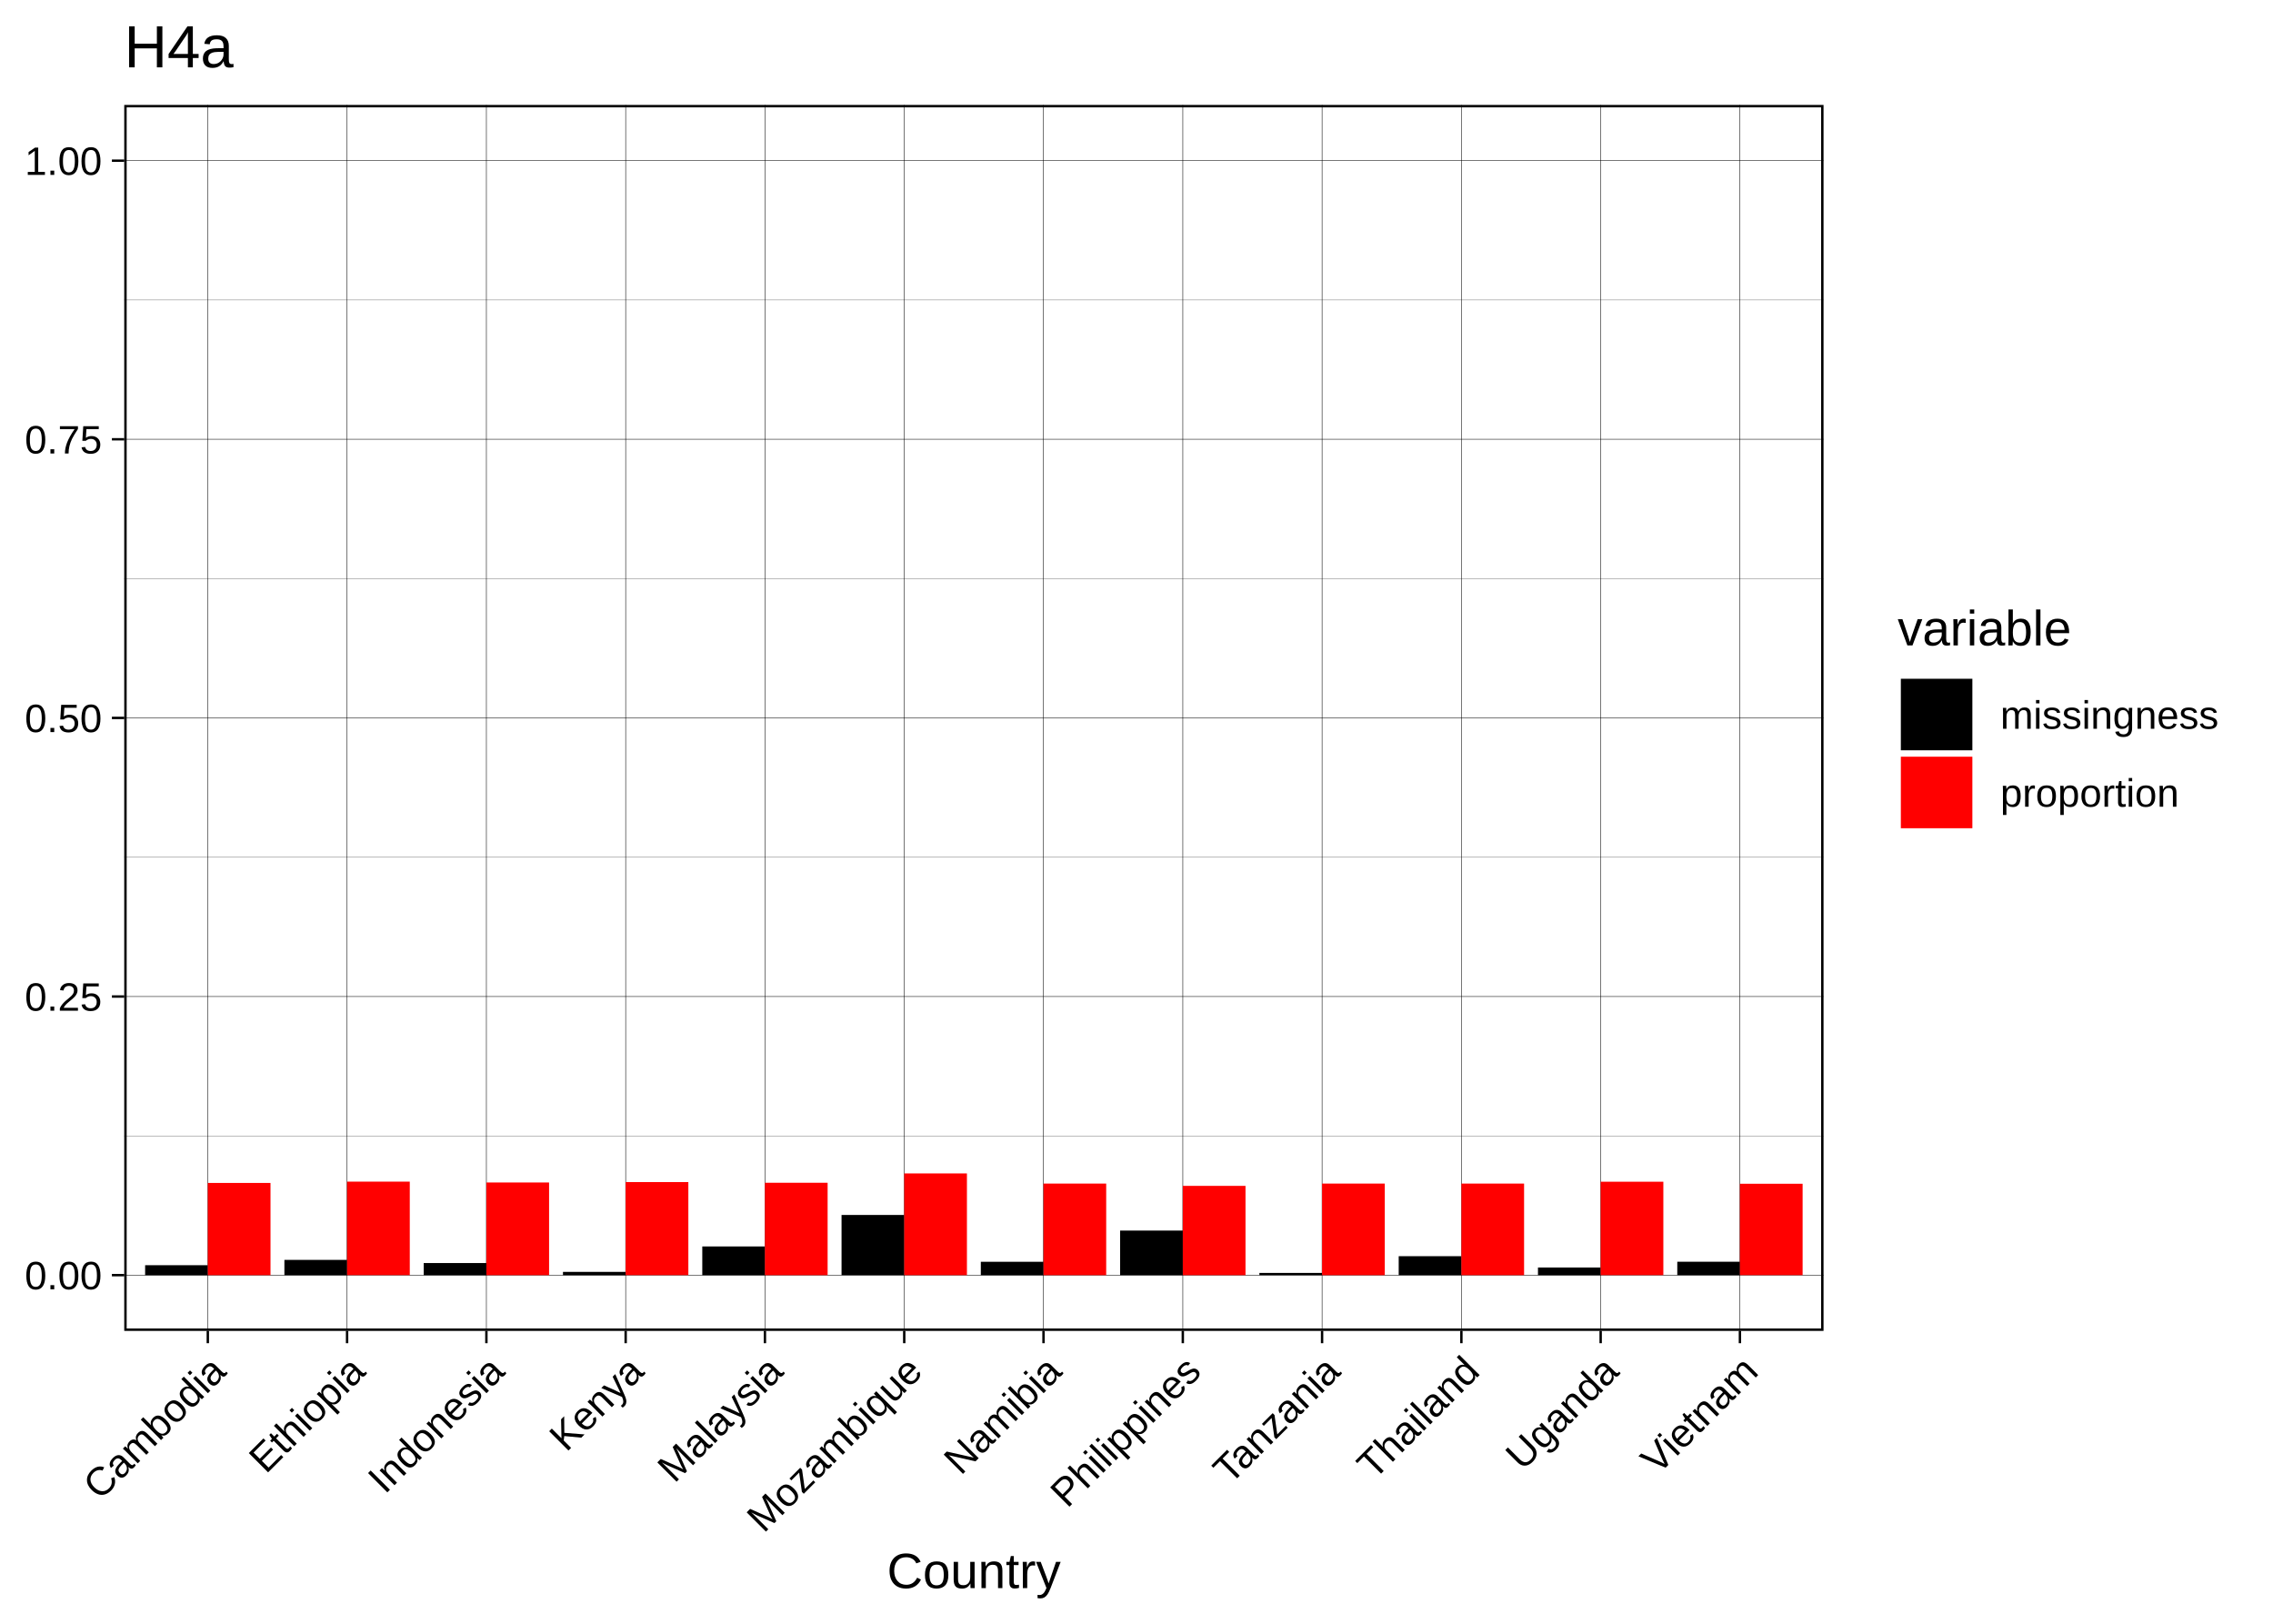
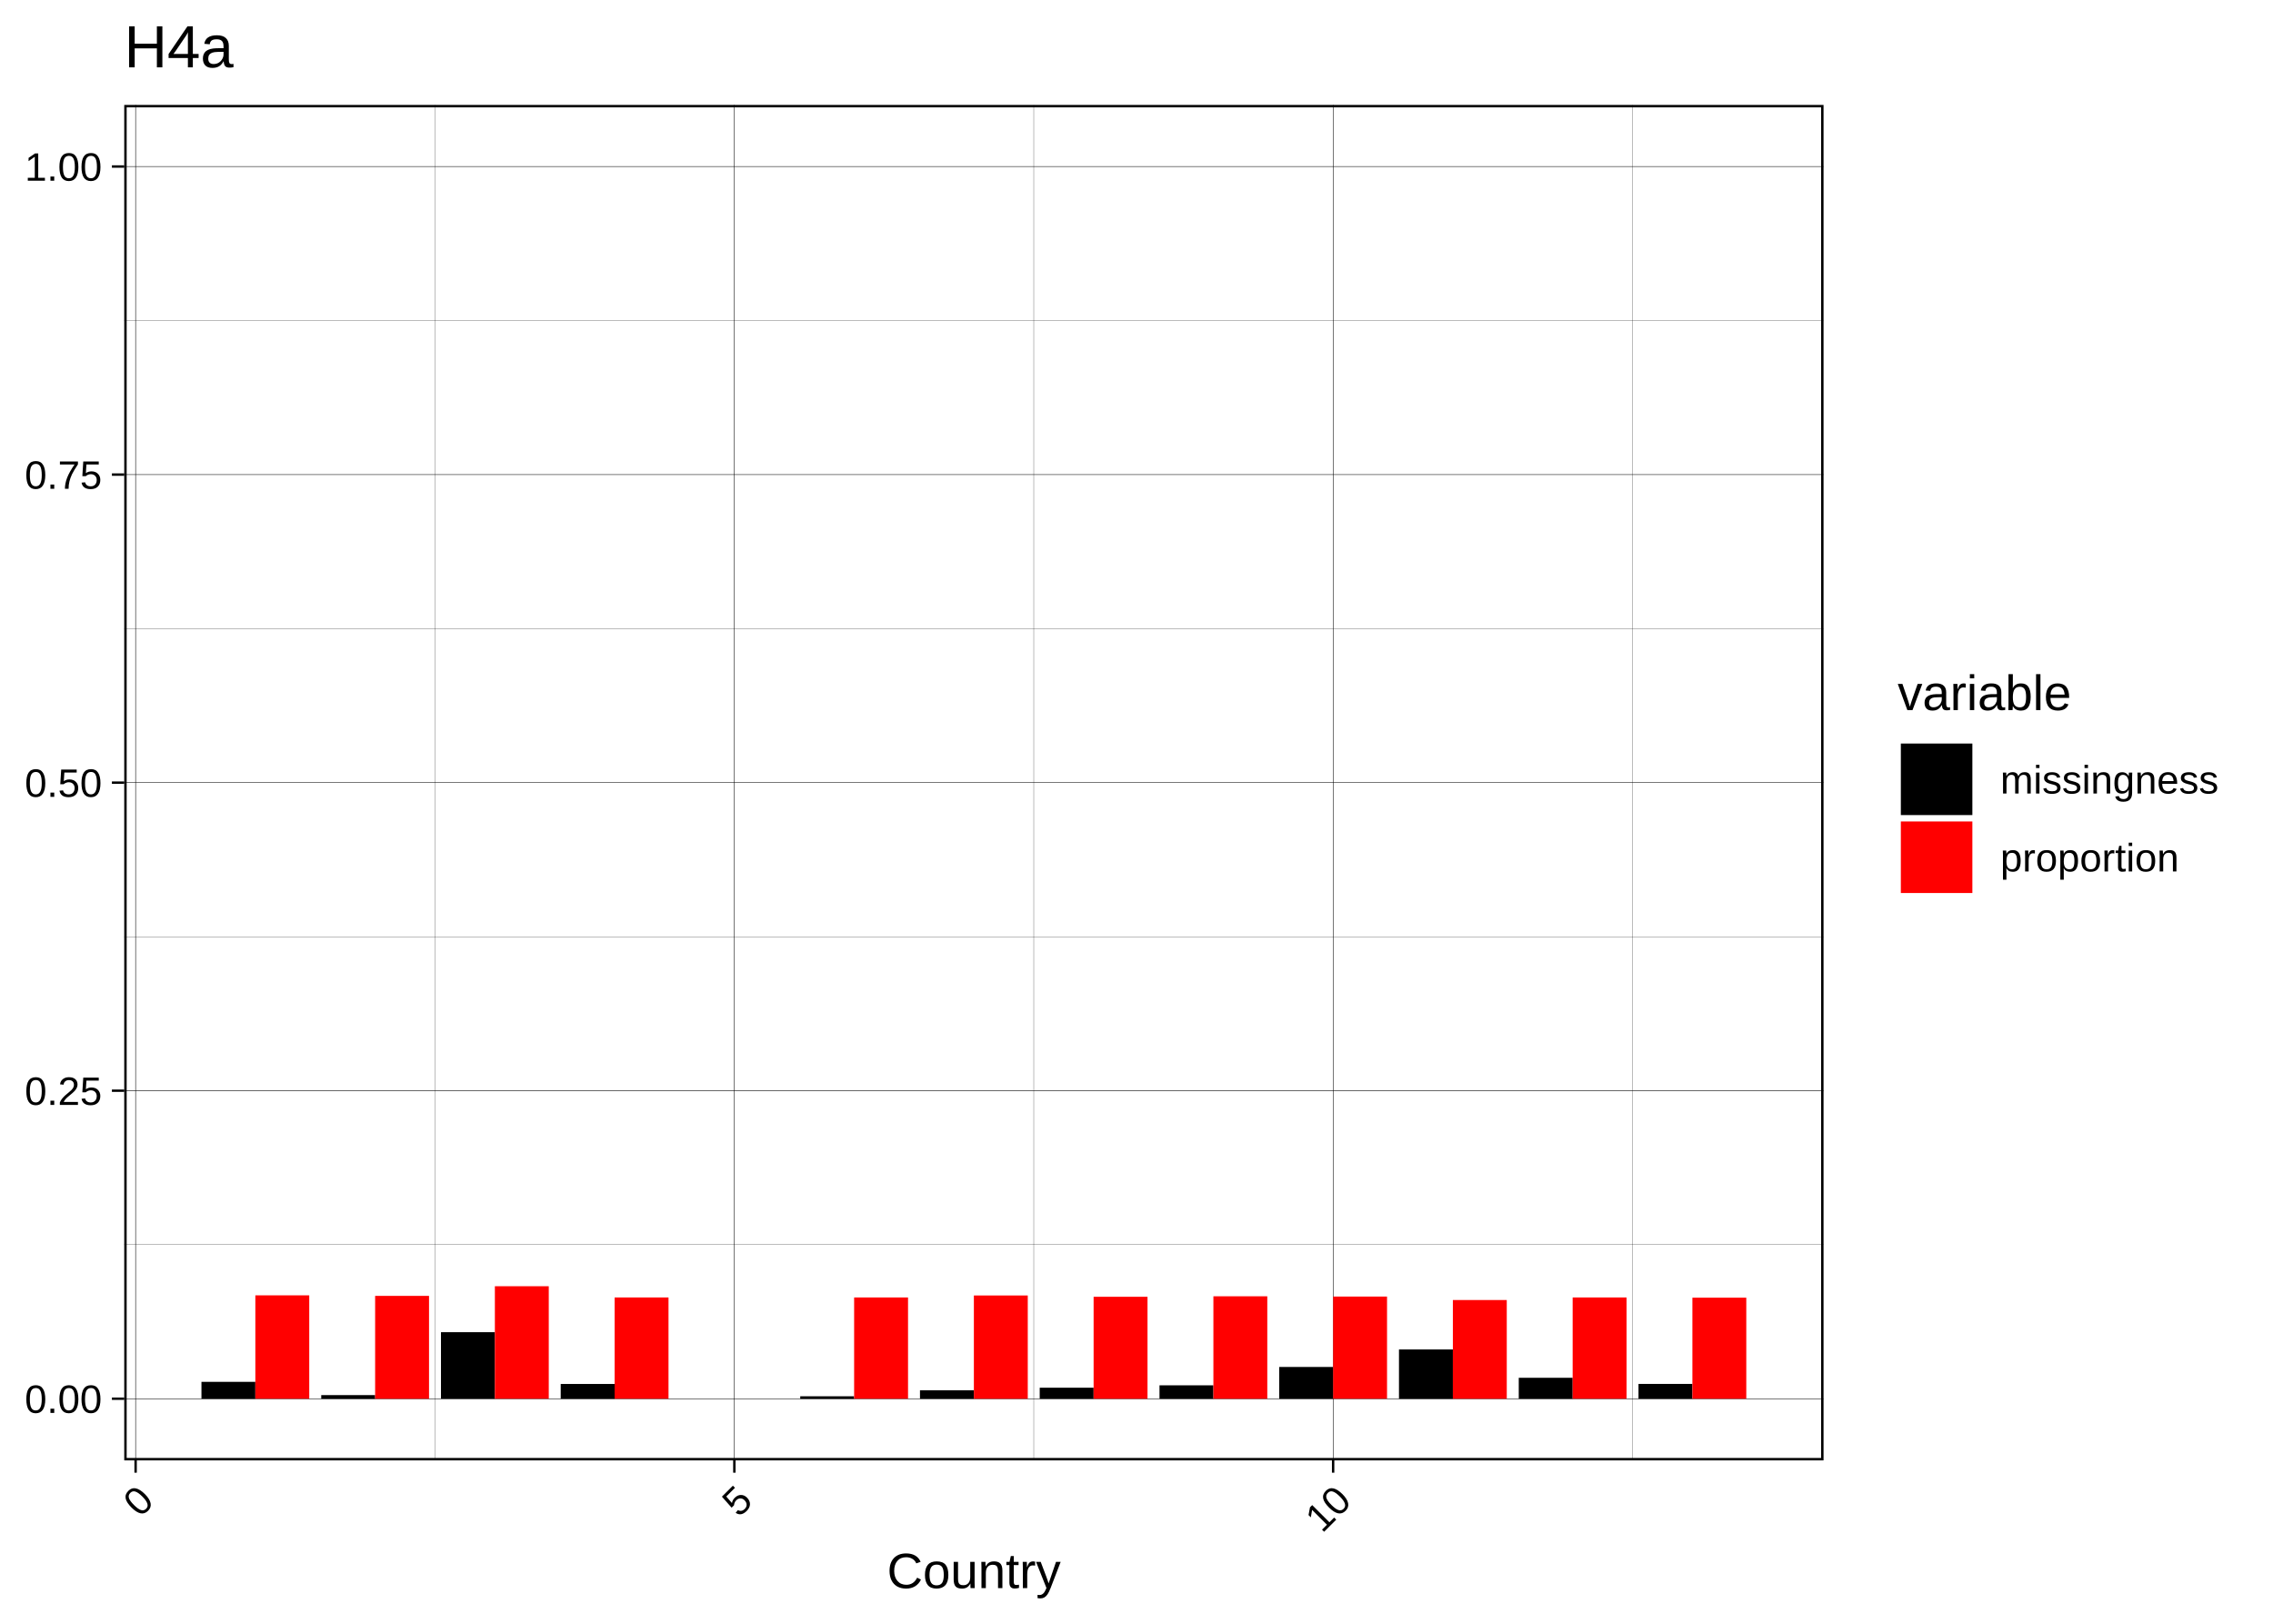
<svg xmlns="http://www.w3.org/2000/svg" class="svglite" width="504.00pt" height="360.00pt" viewBox="0 0 504.00 360.00">
  <defs>
    <style type="text/css">
    .svglite line, .svglite polyline, .svglite polygon, .svglite path, .svglite rect, .svglite circle {
      fill: none;
      stroke: #000000;
      stroke-linecap: round;
      stroke-linejoin: round;
      stroke-miterlimit: 10.00;
    }
    .svglite text {
      white-space: pre;
    }
  </style>
  </defs>
  <rect width="100%" height="100%" style="stroke: none; fill: #FFFFFF;" />
  <defs>
    <clipPath id="cpMC4wMHw1MDQuMDB8MC4wMHwzNjAuMDA=">
      <rect x="0.00" y="0.00" width="504.00" height="360.00" />
    </clipPath>
  </defs>
  <g clip-path="url(#cpMC4wMHw1MDQuMDB8MC4wMHwzNjAuMDA=)">
    <rect x="0" y="0.00" width="504.00" height="360.00" style="stroke-width: 1.07; stroke: #FFFFFF; fill: #FFFFFF;" />
  </g>
  <defs>
-     <clipPath id="cpMjcuNTV8NDA0LjMzfDIzLjI3fDI5NS4wNw==">
-       <rect x="27.55" y="23.27" width="376.79" height="271.80" />
+     <clipPath id="cpMjcuNTV8NDA0LjMzfDIzLjI3fDMyMy43Nw==">
+       <rect x="27.55" y="23.27" width="376.79" height="300.51" />
    </clipPath>
  </defs>
-   <g clip-path="url(#cpMjcuNTV8NDA0LjMzfDIzLjI3fDI5NS4wNw==)">
-     <rect x="27.55" y="23.27" width="376.79" height="271.80" style="stroke-width: 1.07; stroke: none; fill: #FFFFFF;" />
-     <polyline points="27.55,251.83 404.33,251.83 " style="stroke-width: 0.053; stroke-linecap: butt;" />
-     <polyline points="27.55,190.05 404.33,190.05 " style="stroke-width: 0.053; stroke-linecap: butt;" />
-     <polyline points="27.55,128.28 404.33,128.28 " style="stroke-width: 0.053; stroke-linecap: butt;" />
-     <polyline points="27.55,66.51 404.33,66.51 " style="stroke-width: 0.053; stroke-linecap: butt;" />
-     <polyline points="27.55,282.71 404.33,282.71 " style="stroke-width: 0.11; stroke-linecap: butt;" />
-     <polyline points="27.55,220.94 404.33,220.94 " style="stroke-width: 0.11; stroke-linecap: butt;" />
-     <polyline points="27.55,159.17 404.33,159.17 " style="stroke-width: 0.11; stroke-linecap: butt;" />
-     <polyline points="27.55,97.39 404.33,97.39 " style="stroke-width: 0.11; stroke-linecap: butt;" />
-     <polyline points="27.55,35.62 404.33,35.62 " style="stroke-width: 0.11; stroke-linecap: butt;" />
-     <polyline points="46.08,295.07 46.08,23.27 " style="stroke-width: 0.11; stroke-linecap: butt;" />
-     <polyline points="76.96,295.07 76.96,23.27 " style="stroke-width: 0.11; stroke-linecap: butt;" />
-     <polyline points="107.85,295.07 107.85,23.27 " style="stroke-width: 0.11; stroke-linecap: butt;" />
-     <polyline points="138.73,295.07 138.73,23.27 " style="stroke-width: 0.11; stroke-linecap: butt;" />
-     <polyline points="169.61,295.07 169.61,23.27 " style="stroke-width: 0.11; stroke-linecap: butt;" />
-     <polyline points="200.50,295.07 200.50,23.27 " style="stroke-width: 0.11; stroke-linecap: butt;" />
-     <polyline points="231.38,295.07 231.38,23.27 " style="stroke-width: 0.11; stroke-linecap: butt;" />
-     <polyline points="262.27,295.07 262.27,23.27 " style="stroke-width: 0.11; stroke-linecap: butt;" />
-     <polyline points="293.15,295.07 293.15,23.27 " style="stroke-width: 0.11; stroke-linecap: butt;" />
-     <polyline points="324.04,295.07 324.04,23.27 " style="stroke-width: 0.11; stroke-linecap: butt;" />
-     <polyline points="354.92,295.07 354.92,23.27 " style="stroke-width: 0.11; stroke-linecap: butt;" />
-     <polyline points="385.80,295.07 385.80,23.27 " style="stroke-width: 0.11; stroke-linecap: butt;" />
-     <rect x="63.06" y="279.33" width="13.90" height="3.39" style="stroke-width: 1.07; stroke: none; stroke-linecap: butt; stroke-linejoin: miter; fill: #000000;" />
-     <rect x="124.83" y="281.99" width="13.90" height="0.73" style="stroke-width: 1.07; stroke: none; stroke-linecap: butt; stroke-linejoin: miter; fill: #000000;" />
-     <rect x="186.60" y="269.37" width="13.90" height="13.34" style="stroke-width: 1.07; stroke: none; stroke-linecap: butt; stroke-linejoin: miter; fill: #000000;" />
-     <rect x="217.48" y="279.75" width="13.90" height="2.97" style="stroke-width: 1.07; stroke: none; stroke-linecap: butt; stroke-linejoin: miter; fill: #000000;" />
-     <rect x="279.25" y="282.22" width="13.90" height="0.49" style="stroke-width: 1.07; stroke: none; stroke-linecap: butt; stroke-linejoin: miter; fill: #000000;" />
-     <rect x="341.02" y="281.02" width="13.90" height="1.70" style="stroke-width: 1.07; stroke: none; stroke-linecap: butt; stroke-linejoin: miter; fill: #000000;" />
-     <rect x="32.18" y="280.51" width="13.90" height="2.21" style="stroke-width: 1.07; stroke: none; stroke-linecap: butt; stroke-linejoin: miter; fill: #000000;" />
-     <rect x="93.95" y="280.03" width="13.90" height="2.69" style="stroke-width: 1.07; stroke: none; stroke-linecap: butt; stroke-linejoin: miter; fill: #000000;" />
-     <rect x="155.72" y="276.35" width="13.90" height="6.37" style="stroke-width: 1.07; stroke: none; stroke-linecap: butt; stroke-linejoin: miter; fill: #000000;" />
-     <rect x="248.37" y="272.83" width="13.90" height="9.88" style="stroke-width: 1.07; stroke: none; stroke-linecap: butt; stroke-linejoin: miter; fill: #000000;" />
-     <rect x="310.14" y="278.51" width="13.90" height="4.20" style="stroke-width: 1.07; stroke: none; stroke-linecap: butt; stroke-linejoin: miter; fill: #000000;" />
-     <rect x="371.91" y="279.74" width="13.90" height="2.97" style="stroke-width: 1.07; stroke: none; stroke-linecap: butt; stroke-linejoin: miter; fill: #000000;" />
-     <rect x="76.96" y="261.98" width="13.90" height="20.73" style="stroke-width: 1.07; stroke: none; stroke-linecap: butt; stroke-linejoin: miter; fill: #FF0000;" />
-     <rect x="138.73" y="262.08" width="13.90" height="20.63" style="stroke-width: 1.07; stroke: none; stroke-linecap: butt; stroke-linejoin: miter; fill: #FF0000;" />
-     <rect x="200.50" y="260.16" width="13.90" height="22.56" style="stroke-width: 1.07; stroke: none; stroke-linecap: butt; stroke-linejoin: miter; fill: #FF0000;" />
-     <rect x="231.38" y="262.41" width="13.90" height="20.31" style="stroke-width: 1.07; stroke: none; stroke-linecap: butt; stroke-linejoin: miter; fill: #FF0000;" />
-     <rect x="293.15" y="262.41" width="13.90" height="20.31" style="stroke-width: 1.07; stroke: none; stroke-linecap: butt; stroke-linejoin: miter; fill: #FF0000;" />
-     <rect x="354.92" y="262.00" width="13.90" height="20.71" style="stroke-width: 1.07; stroke: none; stroke-linecap: butt; stroke-linejoin: miter; fill: #FF0000;" />
-     <rect x="46.08" y="262.27" width="13.90" height="20.45" style="stroke-width: 1.07; stroke: none; stroke-linecap: butt; stroke-linejoin: miter; fill: #FF0000;" />
-     <rect x="107.85" y="262.17" width="13.90" height="20.55" style="stroke-width: 1.07; stroke: none; stroke-linecap: butt; stroke-linejoin: miter; fill: #FF0000;" />
-     <rect x="169.61" y="262.23" width="13.90" height="20.49" style="stroke-width: 1.07; stroke: none; stroke-linecap: butt; stroke-linejoin: miter; fill: #FF0000;" />
-     <rect x="262.27" y="262.92" width="13.90" height="19.80" style="stroke-width: 1.07; stroke: none; stroke-linecap: butt; stroke-linejoin: miter; fill: #FF0000;" />
-     <rect x="324.04" y="262.41" width="13.90" height="20.31" style="stroke-width: 1.07; stroke: none; stroke-linecap: butt; stroke-linejoin: miter; fill: #FF0000;" />
-     <rect x="385.80" y="262.45" width="13.90" height="20.26" style="stroke-width: 1.07; stroke: none; stroke-linecap: butt; stroke-linejoin: miter; fill: #FF0000;" />
-     <rect x="27.55" y="23.27" width="376.79" height="271.80" style="stroke-width: 1.07;" />
+   <g clip-path="url(#cpMjcuNTV8NDA0LjMzfDIzLjI3fDMyMy43Nw==)">
+     <rect x="27.55" y="23.27" width="376.79" height="300.51" style="stroke-width: 1.07; stroke: none; fill: #FFFFFF;" />
+     <polyline points="27.55,275.97 404.33,275.97 " style="stroke-width: 0.053; stroke-linecap: butt;" />
+     <polyline points="27.55,207.67 404.33,207.67 " style="stroke-width: 0.053; stroke-linecap: butt;" />
+     <polyline points="27.55,139.37 404.33,139.37 " style="stroke-width: 0.053; stroke-linecap: butt;" />
+     <polyline points="27.55,71.07 404.33,71.07 " style="stroke-width: 0.053; stroke-linecap: butt;" />
+     <polyline points="96.45,323.77 96.45,23.27 " style="stroke-width: 0.053; stroke-linecap: butt;" />
+     <polyline points="229.22,323.77 229.22,23.27 " style="stroke-width: 0.053; stroke-linecap: butt;" />
+     <polyline points="361.98,323.77 361.98,23.27 " style="stroke-width: 0.053; stroke-linecap: butt;" />
+     <polyline points="27.55,310.11 404.33,310.11 " style="stroke-width: 0.11; stroke-linecap: butt;" />
+     <polyline points="27.55,241.82 404.33,241.82 " style="stroke-width: 0.11; stroke-linecap: butt;" />
+     <polyline points="27.55,173.52 404.33,173.52 " style="stroke-width: 0.11; stroke-linecap: butt;" />
+     <polyline points="27.55,105.22 404.33,105.22 " style="stroke-width: 0.11; stroke-linecap: butt;" />
+     <polyline points="27.55,36.92 404.33,36.92 " style="stroke-width: 0.11; stroke-linecap: butt;" />
+     <polyline points="30.07,323.77 30.07,23.27 " style="stroke-width: 0.11; stroke-linecap: butt;" />
+     <polyline points="162.83,323.77 162.83,23.27 " style="stroke-width: 0.11; stroke-linecap: butt;" />
+     <polyline points="295.60,323.77 295.60,23.27 " style="stroke-width: 0.11; stroke-linecap: butt;" />
+     <rect x="44.67" y="306.37" width="11.95" height="3.75" style="stroke-width: 1.07; stroke: none; stroke-linecap: butt; stroke-linejoin: miter; fill: #000000;" />
+     <rect x="71.23" y="309.31" width="11.95" height="0.81" style="stroke-width: 1.07; stroke: none; stroke-linecap: butt; stroke-linejoin: miter; fill: #000000;" />
+     <rect x="97.78" y="295.36" width="11.95" height="14.75" style="stroke-width: 1.07; stroke: none; stroke-linecap: butt; stroke-linejoin: miter; fill: #000000;" />
+     <rect x="124.33" y="306.84" width="11.95" height="3.28" style="stroke-width: 1.07; stroke: none; stroke-linecap: butt; stroke-linejoin: miter; fill: #000000;" />
+     <rect x="177.44" y="309.57" width="11.95" height="0.55" style="stroke-width: 1.07; stroke: none; stroke-linecap: butt; stroke-linejoin: miter; fill: #000000;" />
+     <rect x="203.99" y="308.24" width="11.95" height="1.87" style="stroke-width: 1.07; stroke: none; stroke-linecap: butt; stroke-linejoin: miter; fill: #000000;" />
+     <rect x="230.54" y="307.67" width="11.95" height="2.44" style="stroke-width: 1.07; stroke: none; stroke-linecap: butt; stroke-linejoin: miter; fill: #000000;" />
+     <rect x="257.10" y="307.14" width="11.95" height="2.97" style="stroke-width: 1.07; stroke: none; stroke-linecap: butt; stroke-linejoin: miter; fill: #000000;" />
+     <rect x="283.65" y="303.07" width="11.95" height="7.04" style="stroke-width: 1.07; stroke: none; stroke-linecap: butt; stroke-linejoin: miter; fill: #000000;" />
+     <rect x="310.20" y="299.19" width="11.95" height="10.93" style="stroke-width: 1.07; stroke: none; stroke-linecap: butt; stroke-linejoin: miter; fill: #000000;" />
+     <rect x="336.76" y="305.47" width="11.95" height="4.64" style="stroke-width: 1.07; stroke: none; stroke-linecap: butt; stroke-linejoin: miter; fill: #000000;" />
+     <rect x="363.31" y="306.83" width="11.95" height="3.28" style="stroke-width: 1.07; stroke: none; stroke-linecap: butt; stroke-linejoin: miter; fill: #000000;" />
+     <rect x="56.62" y="287.19" width="11.95" height="22.92" style="stroke-width: 1.07; stroke: none; stroke-linecap: butt; stroke-linejoin: miter; fill: #FF0000;" />
+     <rect x="83.18" y="287.31" width="11.95" height="22.81" style="stroke-width: 1.07; stroke: none; stroke-linecap: butt; stroke-linejoin: miter; fill: #FF0000;" />
+     <rect x="109.73" y="285.17" width="11.95" height="24.94" style="stroke-width: 1.07; stroke: none; stroke-linecap: butt; stroke-linejoin: miter; fill: #FF0000;" />
+     <rect x="136.28" y="287.66" width="11.95" height="22.45" style="stroke-width: 1.07; stroke: none; stroke-linecap: butt; stroke-linejoin: miter; fill: #FF0000;" />
+     <rect x="189.39" y="287.66" width="11.95" height="22.45" style="stroke-width: 1.07; stroke: none; stroke-linecap: butt; stroke-linejoin: miter; fill: #FF0000;" />
+     <rect x="215.94" y="287.22" width="11.95" height="22.90" style="stroke-width: 1.07; stroke: none; stroke-linecap: butt; stroke-linejoin: miter; fill: #FF0000;" />
+     <rect x="242.49" y="287.51" width="11.95" height="22.61" style="stroke-width: 1.07; stroke: none; stroke-linecap: butt; stroke-linejoin: miter; fill: #FF0000;" />
+     <rect x="269.05" y="287.40" width="11.95" height="22.72" style="stroke-width: 1.07; stroke: none; stroke-linecap: butt; stroke-linejoin: miter; fill: #FF0000;" />
+     <rect x="295.60" y="287.46" width="11.95" height="22.65" style="stroke-width: 1.07; stroke: none; stroke-linecap: butt; stroke-linejoin: miter; fill: #FF0000;" />
+     <rect x="322.15" y="288.23" width="11.95" height="21.89" style="stroke-width: 1.07; stroke: none; stroke-linecap: butt; stroke-linejoin: miter; fill: #FF0000;" />
+     <rect x="348.71" y="287.66" width="11.95" height="22.45" style="stroke-width: 1.07; stroke: none; stroke-linecap: butt; stroke-linejoin: miter; fill: #FF0000;" />
+     <rect x="375.26" y="287.71" width="11.95" height="22.40" style="stroke-width: 1.07; stroke: none; stroke-linecap: butt; stroke-linejoin: miter; fill: #FF0000;" />
+     <rect x="27.55" y="23.27" width="376.79" height="300.51" style="stroke-width: 1.07;" />
  </g>
  <g clip-path="url(#cpMC4wMHw1MDQuMDB8MC4wMHwzNjAuMDA=)">
-     <text x="22.62" y="285.86" text-anchor="end" style="font-size: 8.80px; font-family: &quot;Arial&quot;;" textLength="17.14px" lengthAdjust="spacingAndGlyphs">0.00</text>
-     <text x="22.62" y="224.09" text-anchor="end" style="font-size: 8.80px; font-family: &quot;Arial&quot;;" textLength="17.14px" lengthAdjust="spacingAndGlyphs">0.25</text>
-     <text x="22.62" y="162.32" text-anchor="end" style="font-size: 8.80px; font-family: &quot;Arial&quot;;" textLength="17.14px" lengthAdjust="spacingAndGlyphs">0.50</text>
-     <text x="22.62" y="100.54" text-anchor="end" style="font-size: 8.80px; font-family: &quot;Arial&quot;;" textLength="17.14px" lengthAdjust="spacingAndGlyphs">0.75</text>
-     <text x="22.62" y="38.77" text-anchor="end" style="font-size: 8.80px; font-family: &quot;Arial&quot;;" textLength="17.14px" lengthAdjust="spacingAndGlyphs">1.00</text>
-     <polyline points="24.81,282.71 27.55,282.71 " style="stroke-width: 0.53; stroke-linecap: butt;" />
-     <polyline points="24.81,220.94 27.55,220.94 " style="stroke-width: 0.53; stroke-linecap: butt;" />
-     <polyline points="24.81,159.17 27.55,159.17 " style="stroke-width: 0.53; stroke-linecap: butt;" />
-     <polyline points="24.81,97.39 27.55,97.39 " style="stroke-width: 0.53; stroke-linecap: butt;" />
-     <polyline points="24.81,35.62 27.55,35.62 " style="stroke-width: 0.53; stroke-linecap: butt;" />
-     <polyline points="46.08,297.81 46.08,295.07 " style="stroke-width: 0.53; stroke-linecap: butt;" />
-     <polyline points="76.96,297.81 76.96,295.07 " style="stroke-width: 0.53; stroke-linecap: butt;" />
-     <polyline points="107.85,297.81 107.85,295.07 " style="stroke-width: 0.53; stroke-linecap: butt;" />
-     <polyline points="138.73,297.81 138.73,295.07 " style="stroke-width: 0.53; stroke-linecap: butt;" />
-     <polyline points="169.61,297.81 169.61,295.07 " style="stroke-width: 0.53; stroke-linecap: butt;" />
-     <polyline points="200.50,297.81 200.50,295.07 " style="stroke-width: 0.53; stroke-linecap: butt;" />
-     <polyline points="231.38,297.81 231.38,295.07 " style="stroke-width: 0.53; stroke-linecap: butt;" />
-     <polyline points="262.27,297.81 262.27,295.07 " style="stroke-width: 0.53; stroke-linecap: butt;" />
-     <polyline points="293.15,297.81 293.15,295.07 " style="stroke-width: 0.53; stroke-linecap: butt;" />
-     <polyline points="324.04,297.81 324.04,295.07 " style="stroke-width: 0.53; stroke-linecap: butt;" />
-     <polyline points="354.92,297.81 354.92,295.07 " style="stroke-width: 0.53; stroke-linecap: butt;" />
-     <polyline points="385.80,297.81 385.80,295.07 " style="stroke-width: 0.53; stroke-linecap: butt;" />
-     <text transform="translate(50.53,304.46) rotate(-45)" text-anchor="end" style="font-size: 8.80px; font-family: &quot;Arial&quot;;" textLength="40.11px" lengthAdjust="spacingAndGlyphs">Cambodia</text>
-     <text transform="translate(81.42,304.46) rotate(-45)" text-anchor="end" style="font-size: 8.80px; font-family: &quot;Arial&quot;;" textLength="31.80px" lengthAdjust="spacingAndGlyphs">Ethiopia</text>
-     <text transform="translate(112.30,304.46) rotate(-45)" text-anchor="end" style="font-size: 8.80px; font-family: &quot;Arial&quot;;" textLength="38.17px" lengthAdjust="spacingAndGlyphs">Indonesia</text>
-     <text transform="translate(143.18,304.46) rotate(-45)" text-anchor="end" style="font-size: 8.80px; font-family: &quot;Arial&quot;;" textLength="24.96px" lengthAdjust="spacingAndGlyphs">Kenya</text>
-     <text transform="translate(174.07,304.46) rotate(-45)" text-anchor="end" style="font-size: 8.80px; font-family: &quot;Arial&quot;;" textLength="34.72px" lengthAdjust="spacingAndGlyphs">Malaysia</text>
-     <text transform="translate(204.95,304.46) rotate(-45)" text-anchor="end" style="font-size: 8.80px; font-family: &quot;Arial&quot;;" textLength="50.39px" lengthAdjust="spacingAndGlyphs">Mozambique</text>
-     <text transform="translate(235.84,304.46) rotate(-45)" text-anchor="end" style="font-size: 8.80px; font-family: &quot;Arial&quot;;" textLength="32.27px" lengthAdjust="spacingAndGlyphs">Namibia</text>
-     <text transform="translate(266.72,304.46) rotate(-45)" text-anchor="end" style="font-size: 8.80px; font-family: &quot;Arial&quot;;" textLength="42.55px" lengthAdjust="spacingAndGlyphs">Philippines</text>
-     <text transform="translate(297.61,304.46) rotate(-45)" text-anchor="end" style="font-size: 8.80px; font-family: &quot;Arial&quot;;" textLength="35.23px" lengthAdjust="spacingAndGlyphs">Tanzania</text>
-     <text transform="translate(328.49,304.46) rotate(-45)" text-anchor="end" style="font-size: 8.80px; font-family: &quot;Arial&quot;;" textLength="33.75px" lengthAdjust="spacingAndGlyphs">Thailand</text>
-     <text transform="translate(359.37,304.46) rotate(-45)" text-anchor="end" style="font-size: 8.80px; font-family: &quot;Arial&quot;;" textLength="30.83px" lengthAdjust="spacingAndGlyphs">Uganda</text>
-     <text transform="translate(390.26,304.46) rotate(-45)" text-anchor="end" style="font-size: 8.80px; font-family: &quot;Arial&quot;;" textLength="32.13px" lengthAdjust="spacingAndGlyphs">Vietnam</text>
+     <text x="22.62" y="313.26" text-anchor="end" style="font-size: 8.80px; font-family: &quot;Arial&quot;;" textLength="17.14px" lengthAdjust="spacingAndGlyphs">0.00</text>
+     <text x="22.62" y="244.97" text-anchor="end" style="font-size: 8.80px; font-family: &quot;Arial&quot;;" textLength="17.14px" lengthAdjust="spacingAndGlyphs">0.25</text>
+     <text x="22.62" y="176.67" text-anchor="end" style="font-size: 8.80px; font-family: &quot;Arial&quot;;" textLength="17.14px" lengthAdjust="spacingAndGlyphs">0.50</text>
+     <text x="22.62" y="108.37" text-anchor="end" style="font-size: 8.80px; font-family: &quot;Arial&quot;;" textLength="17.14px" lengthAdjust="spacingAndGlyphs">0.75</text>
+     <text x="22.62" y="40.07" text-anchor="end" style="font-size: 8.80px; font-family: &quot;Arial&quot;;" textLength="17.14px" lengthAdjust="spacingAndGlyphs">1.00</text>
+     <polyline points="24.81,310.11 27.55,310.11 " style="stroke-width: 0.53; stroke-linecap: butt;" />
+     <polyline points="24.81,241.82 27.55,241.82 " style="stroke-width: 0.53; stroke-linecap: butt;" />
+     <polyline points="24.81,173.52 27.55,173.52 " style="stroke-width: 0.53; stroke-linecap: butt;" />
+     <polyline points="24.81,105.22 27.55,105.22 " style="stroke-width: 0.53; stroke-linecap: butt;" />
+     <polyline points="24.81,36.92 27.55,36.92 " style="stroke-width: 0.53; stroke-linecap: butt;" />
+     <polyline points="30.07,326.51 30.07,323.77 " style="stroke-width: 0.53; stroke-linecap: butt;" />
+     <polyline points="162.83,326.51 162.83,323.77 " style="stroke-width: 0.53; stroke-linecap: butt;" />
+     <polyline points="295.60,326.51 295.60,323.77 " style="stroke-width: 0.53; stroke-linecap: butt;" />
+     <text transform="translate(34.52,333.16) rotate(-45)" text-anchor="end" style="font-size: 8.80px; font-family: &quot;Arial&quot;;" textLength="4.90px" lengthAdjust="spacingAndGlyphs">0</text>
+     <text transform="translate(167.29,333.16) rotate(-45)" text-anchor="end" style="font-size: 8.80px; font-family: &quot;Arial&quot;;" textLength="4.90px" lengthAdjust="spacingAndGlyphs">5</text>
+     <text transform="translate(300.05,333.16) rotate(-45)" text-anchor="end" style="font-size: 8.80px; font-family: &quot;Arial&quot;;" textLength="9.79px" lengthAdjust="spacingAndGlyphs">10</text>
    <text x="215.94" y="352.10" text-anchor="middle" style="font-size: 11.00px; font-family: &quot;Arial&quot;;" textLength="38.53px" lengthAdjust="spacingAndGlyphs">Country</text>
-     <rect x="415.29" y="128.51" width="83.23" height="61.32" style="stroke-width: 1.07; stroke: none; fill: #FFFFFF;" />
-     <text x="420.77" y="143.09" style="font-size: 11.00px; font-family: &quot;Arial&quot;;" textLength="38.53px" lengthAdjust="spacingAndGlyphs">variable</text>
-     <rect x="420.77" y="149.79" width="17.28" height="17.28" style="stroke-width: 1.07; stroke: none; fill: #FFFFFF;" />
-     <rect x="421.48" y="150.49" width="15.86" height="15.86" style="stroke-width: 1.07; stroke: none; stroke-linecap: butt; stroke-linejoin: miter; fill: #000000;" />
-     <rect x="420.77" y="167.07" width="17.28" height="17.28" style="stroke-width: 1.07; stroke: none; fill: #FFFFFF;" />
-     <rect x="421.48" y="167.77" width="15.86" height="15.86" style="stroke-width: 1.07; stroke: none; stroke-linecap: butt; stroke-linejoin: miter; fill: #FF0000;" />
-     <text x="443.53" y="161.58" style="font-size: 8.80px; font-family: &quot;Arial&quot;;" textLength="48.41px" lengthAdjust="spacingAndGlyphs">missingness</text>
-     <text x="443.53" y="178.86" style="font-size: 8.80px; font-family: &quot;Arial&quot;;" textLength="39.64px" lengthAdjust="spacingAndGlyphs">proportion</text>
+     <rect x="415.29" y="142.86" width="83.23" height="61.32" style="stroke-width: 1.07; stroke: none; fill: #FFFFFF;" />
+     <text x="420.77" y="157.44" style="font-size: 11.00px; font-family: &quot;Arial&quot;;" textLength="38.53px" lengthAdjust="spacingAndGlyphs">variable</text>
+     <rect x="420.77" y="164.14" width="17.28" height="17.28" style="stroke-width: 1.07; stroke: none; fill: #FFFFFF;" />
+     <rect x="421.48" y="164.85" width="15.86" height="15.86" style="stroke-width: 1.07; stroke: none; stroke-linecap: butt; stroke-linejoin: miter; fill: #000000;" />
+     <rect x="420.77" y="181.42" width="17.28" height="17.28" style="stroke-width: 1.07; stroke: none; fill: #FFFFFF;" />
+     <rect x="421.48" y="182.13" width="15.86" height="15.86" style="stroke-width: 1.07; stroke: none; stroke-linecap: butt; stroke-linejoin: miter; fill: #FF0000;" />
+     <text x="443.53" y="175.93" style="font-size: 8.80px; font-family: &quot;Arial&quot;;" textLength="48.41px" lengthAdjust="spacingAndGlyphs">missingness</text>
+     <text x="443.53" y="193.21" style="font-size: 8.80px; font-family: &quot;Arial&quot;;" textLength="39.64px" lengthAdjust="spacingAndGlyphs">proportion</text>
    <text x="27.55" y="14.93" style="font-size: 13.20px; font-family: &quot;Arial&quot;;" textLength="24.20px" lengthAdjust="spacingAndGlyphs">H4a</text>
  </g>
</svg>
